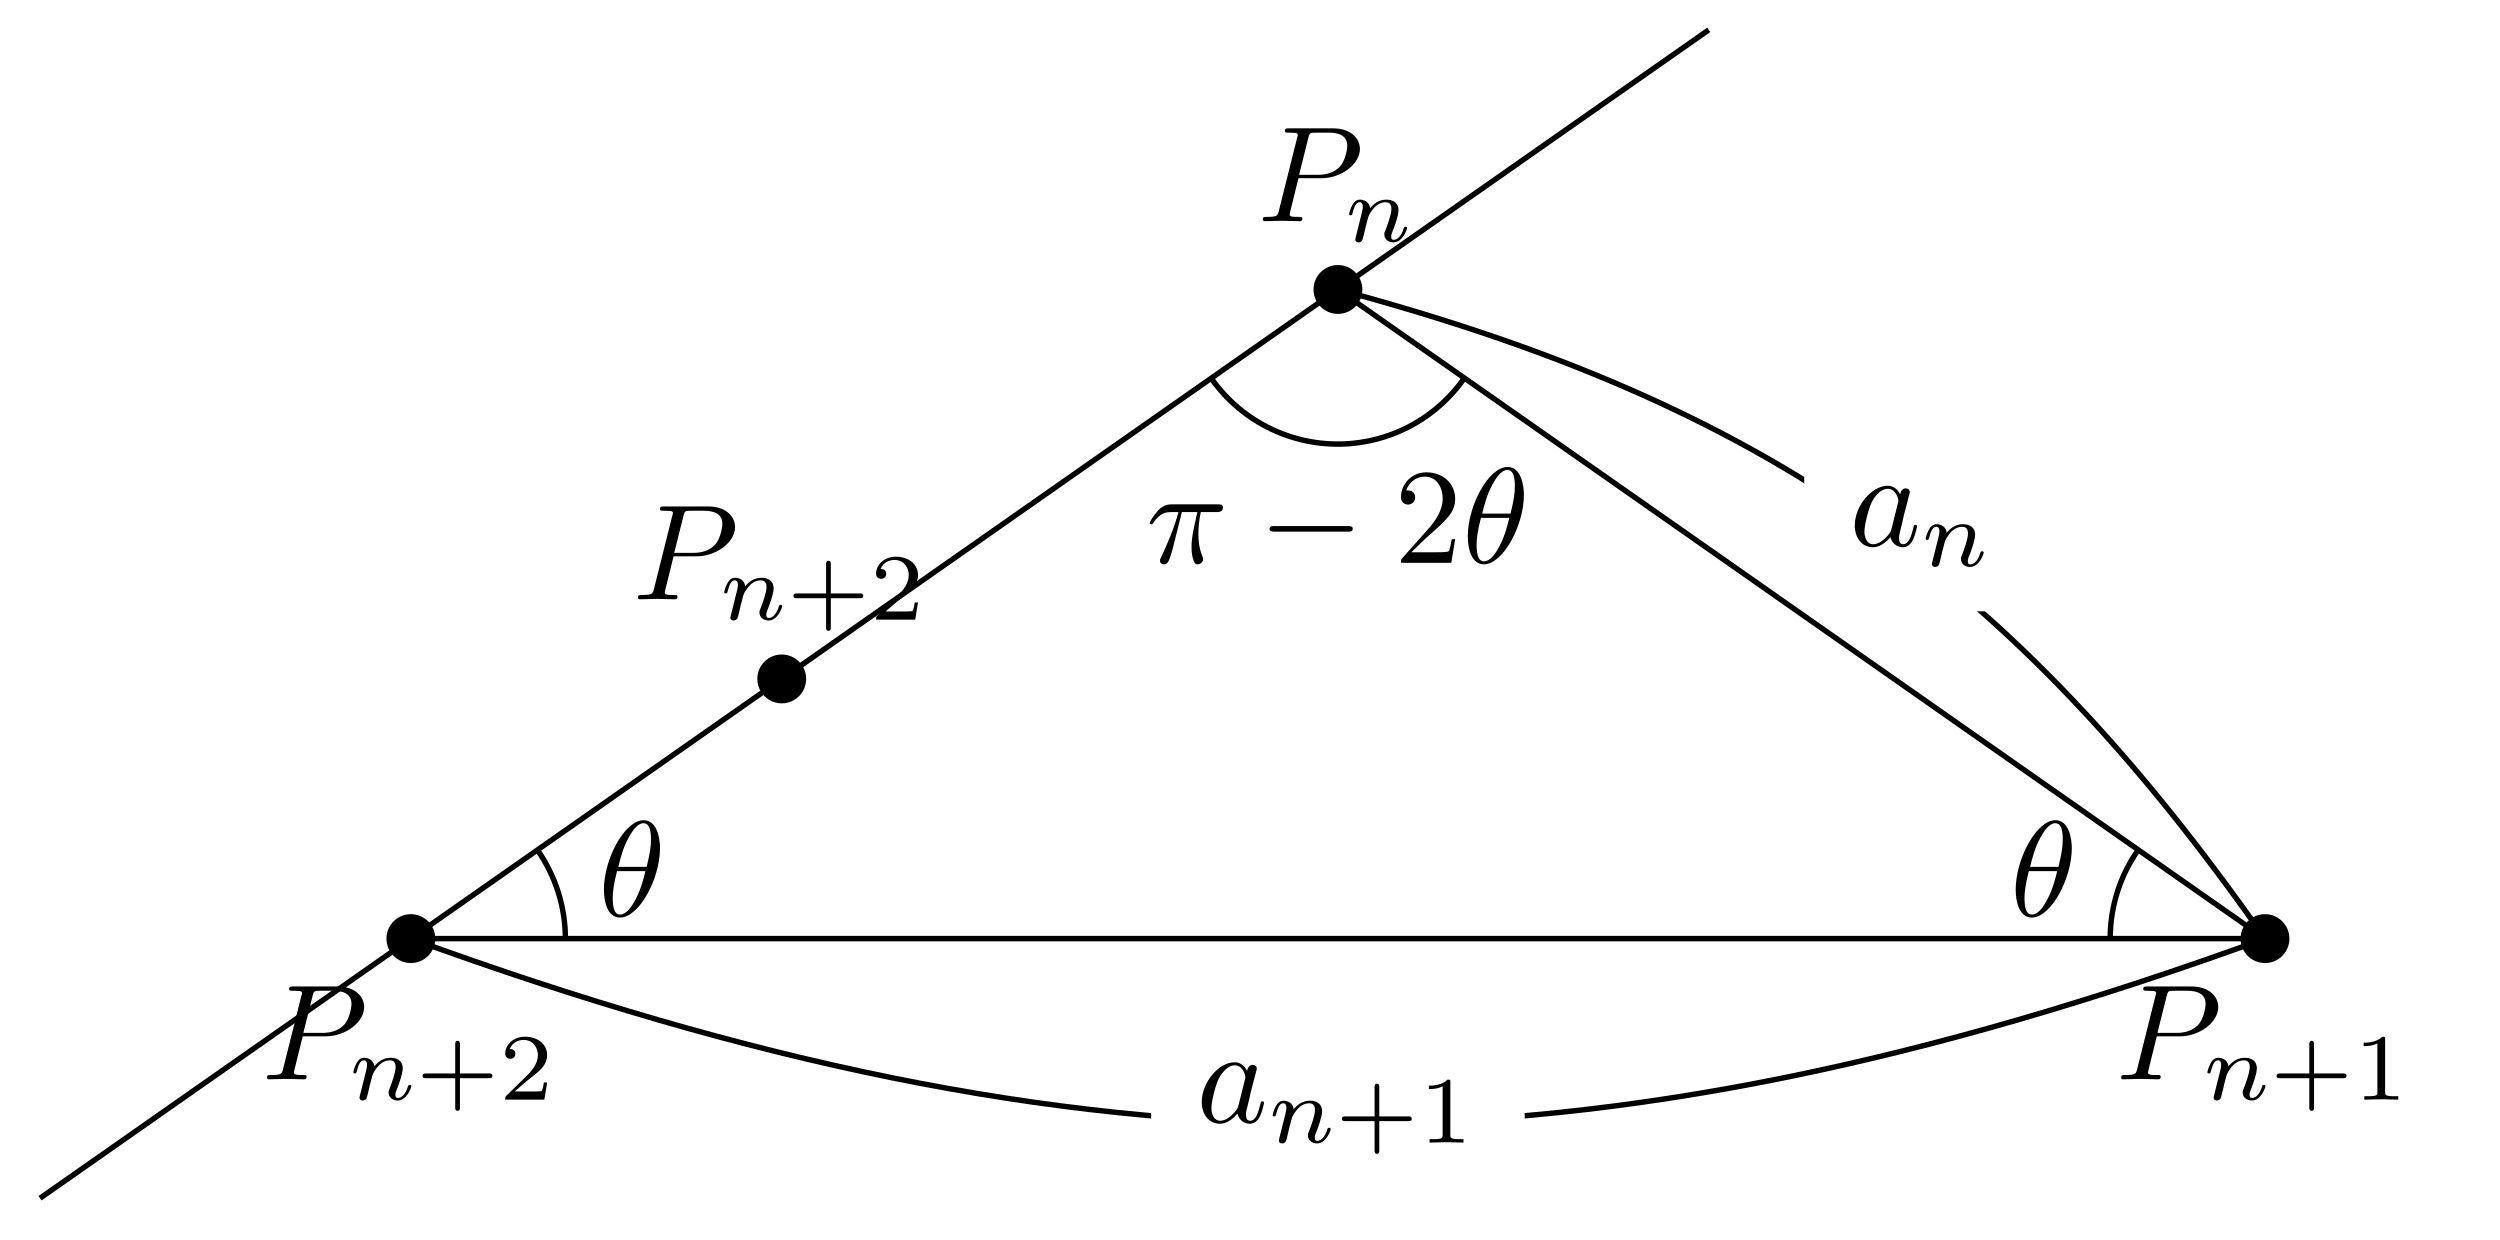
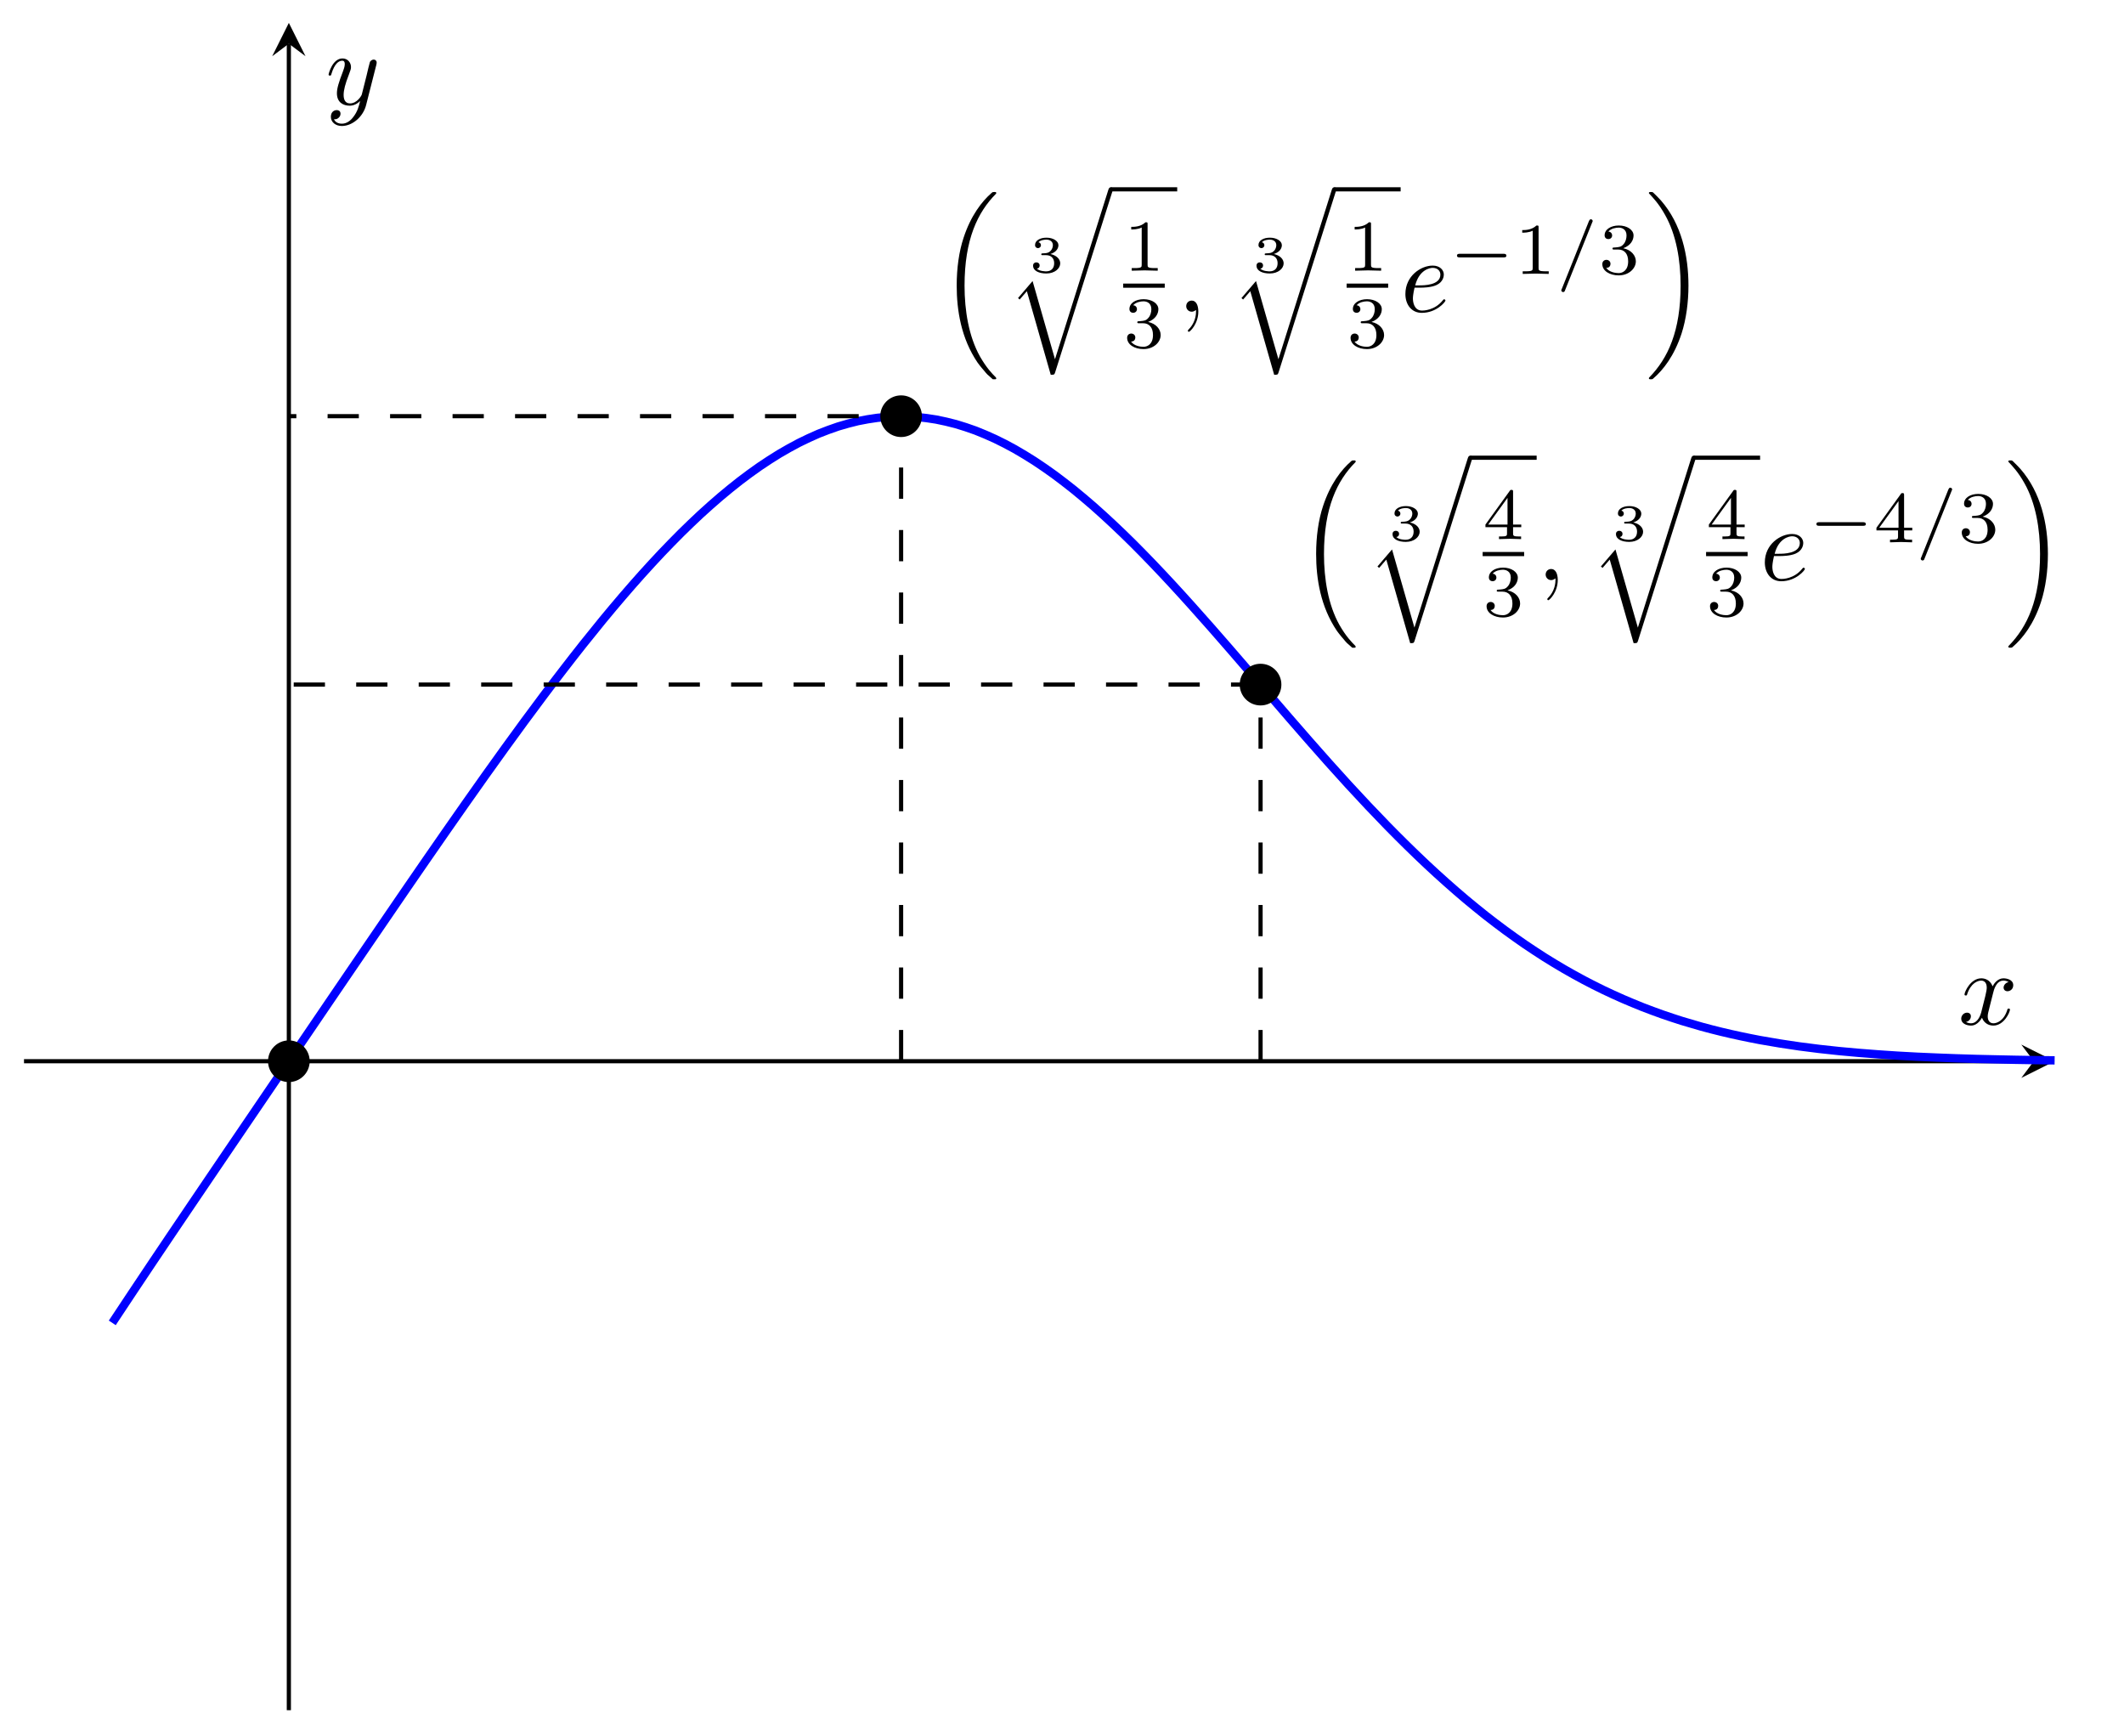
- <svg xmlns="http://www.w3.org/2000/svg" xmlns:xlink="http://www.w3.org/1999/xlink" width="181.764pt" height="90.141pt" viewBox="0 0 181.764 90.141">
+ <svg xmlns="http://www.w3.org/2000/svg" xmlns:xlink="http://www.w3.org/1999/xlink" width="202.938pt" height="165.782pt" viewBox="0 0 202.938 165.782">
  <defs>
    <g>
      <g id="glyph-0-0">
-         <path d="M 2.984 -3.125 L 4.672 -3.125 C 6.078 -3.125 7.453 -4.141 7.453 -5.25 C 7.453 -6.016 6.797 -6.75 5.5 -6.75 L 2.297 -6.75 C 2.109 -6.75 2 -6.75 2 -6.562 C 2 -6.438 2.094 -6.438 2.297 -6.438 C 2.422 -6.438 2.594 -6.422 2.719 -6.422 C 2.875 -6.406 2.938 -6.375 2.938 -6.266 C 2.938 -6.219 2.922 -6.188 2.891 -6.078 L 1.562 -0.766 C 1.469 -0.391 1.453 -0.312 0.672 -0.312 C 0.5 -0.312 0.391 -0.312 0.391 -0.125 C 0.391 0 0.516 0 0.547 0 C 0.812 0 1.516 -0.031 1.797 -0.031 C 2 -0.031 2.219 -0.016 2.422 -0.016 C 2.641 -0.016 2.859 0 3.078 0 C 3.141 0 3.266 0 3.266 -0.203 C 3.266 -0.312 3.188 -0.312 2.984 -0.312 C 2.625 -0.312 2.344 -0.312 2.344 -0.484 C 2.344 -0.547 2.375 -0.594 2.375 -0.656 Z M 3.703 -6.062 C 3.797 -6.406 3.812 -6.438 4.234 -6.438 L 5.188 -6.438 C 6 -6.438 6.531 -6.172 6.531 -5.484 C 6.531 -5.109 6.328 -4.25 5.938 -3.906 C 5.453 -3.453 4.859 -3.375 4.422 -3.375 L 3.031 -3.375 Z M 3.703 -6.062 " />
+         <path d="M 5.125 17.391 C 5.141 17.406 5.234 17.5 5.25 17.5 L 5.469 17.5 C 5.5 17.5 5.578 17.5 5.578 17.406 C 5.578 17.375 5.547 17.344 5.531 17.312 C 5.172 16.953 4.641 16.406 4.016 15.312 C 2.953 13.406 2.547 10.953 2.547 8.562 C 2.547 4.141 3.797 1.547 5.547 -0.219 C 5.578 -0.25 5.578 -0.281 5.578 -0.297 C 5.578 -0.391 5.5 -0.391 5.391 -0.391 C 5.25 -0.391 5.234 -0.391 5.141 -0.312 C 4.203 0.5 3.141 1.875 2.453 3.984 C 2.016 5.297 1.797 6.891 1.797 8.547 C 1.797 10.906 2.219 13.578 3.781 15.891 C 4.047 16.266 4.422 16.688 4.422 16.688 C 4.516 16.812 4.656 16.969 4.734 17.047 Z M 5.125 17.391 " />
      </g>
      <g id="glyph-0-1">
-         <path d="M 4.5 -4.938 C 4.5 -5.594 4.312 -6.969 3.312 -6.969 C 1.938 -6.969 0.422 -4.172 0.422 -1.922 C 0.422 -0.984 0.703 0.109 1.594 0.109 C 2.984 0.109 4.5 -2.719 4.5 -4.938 Z M 1.469 -3.578 C 1.625 -4.219 1.828 -5 2.219 -5.703 C 2.484 -6.188 2.859 -6.75 3.297 -6.75 C 3.781 -6.75 3.844 -6.109 3.844 -5.547 C 3.844 -5.062 3.766 -4.562 3.531 -3.578 Z M 3.438 -3.266 C 3.328 -2.812 3.125 -1.969 2.75 -1.266 C 2.406 -0.594 2.031 -0.109 1.594 -0.109 C 1.281 -0.109 1.062 -0.391 1.062 -1.312 C 1.062 -1.734 1.125 -2.297 1.375 -3.266 Z M 3.438 -3.266 " />
+         <path d="M 4.625 16.031 L 2.484 8.562 L 1.094 10.188 L 1.25 10.328 L 1.938 9.531 L 4.219 17.516 C 4.547 17.516 4.562 17.516 4.641 17.281 L 10.109 0 C 10.156 -0.156 10.156 -0.188 10.156 -0.203 C 10.156 -0.312 10.078 -0.391 9.953 -0.391 C 9.797 -0.391 9.766 -0.266 9.719 -0.141 Z M 4.625 16.031 " />
      </g>
      <g id="glyph-0-2">
-         <path d="M 2.609 -3.688 L 3.734 -3.688 C 3.406 -2.219 3.312 -1.797 3.312 -1.141 C 3.312 -0.984 3.312 -0.719 3.391 -0.391 C 3.5 0.047 3.609 0.109 3.75 0.109 C 3.953 0.109 4.156 -0.062 4.156 -0.266 C 4.156 -0.328 4.156 -0.344 4.094 -0.484 C 3.812 -1.188 3.812 -1.844 3.812 -2.109 C 3.812 -2.641 3.875 -3.172 3.984 -3.688 L 5.109 -3.688 C 5.25 -3.688 5.594 -3.688 5.594 -4.016 C 5.594 -4.25 5.391 -4.25 5.203 -4.25 L 1.891 -4.25 C 1.672 -4.25 1.297 -4.25 0.875 -3.797 C 0.516 -3.406 0.266 -2.953 0.266 -2.906 C 0.266 -2.891 0.266 -2.797 0.391 -2.797 C 0.469 -2.797 0.484 -2.844 0.547 -2.922 C 1.031 -3.688 1.594 -3.688 1.797 -3.688 L 2.359 -3.688 C 2.047 -2.484 1.516 -1.297 1.094 -0.391 C 1.016 -0.25 1.016 -0.234 1.016 -0.156 C 1.016 0.031 1.172 0.109 1.297 0.109 C 1.594 0.109 1.672 -0.172 1.797 -0.531 C 1.938 -0.984 1.938 -1 2.062 -1.5 Z M 2.609 -3.688 " />
-       </g>
-       <g id="glyph-0-3">
-         <path d="M 3.688 -3.734 C 3.5 -4.094 3.219 -4.359 2.781 -4.359 C 1.625 -4.359 0.391 -2.906 0.391 -1.469 C 0.391 -0.547 0.938 0.109 1.703 0.109 C 1.906 0.109 2.406 0.062 2.984 -0.625 C 3.078 -0.219 3.422 0.109 3.891 0.109 C 4.234 0.109 4.469 -0.125 4.625 -0.438 C 4.797 -0.797 4.922 -1.391 4.922 -1.406 C 4.922 -1.516 4.828 -1.516 4.797 -1.516 C 4.703 -1.516 4.688 -1.469 4.656 -1.328 C 4.5 -0.688 4.312 -0.109 3.906 -0.109 C 3.641 -0.109 3.609 -0.359 3.609 -0.562 C 3.609 -0.781 3.641 -0.859 3.75 -1.297 C 3.844 -1.703 3.875 -1.812 3.953 -2.188 L 4.312 -3.562 C 4.391 -3.844 4.391 -3.859 4.391 -3.906 C 4.391 -4.062 4.266 -4.172 4.094 -4.172 C 3.859 -4.172 3.719 -3.953 3.688 -3.734 Z M 3.047 -1.172 C 2.984 -1 2.984 -0.984 2.844 -0.812 C 2.406 -0.266 2 -0.109 1.734 -0.109 C 1.234 -0.109 1.094 -0.656 1.094 -1.031 C 1.094 -1.531 1.406 -2.75 1.641 -3.203 C 1.953 -3.781 2.391 -4.141 2.781 -4.141 C 3.422 -4.141 3.562 -3.344 3.562 -3.281 C 3.562 -3.219 3.547 -3.156 3.531 -3.109 Z M 3.047 -1.172 " />
+         <path d="M 4.141 8.547 C 4.141 5.688 3.469 2.656 1.516 0.422 C 1.375 0.266 1 -0.125 0.766 -0.344 C 0.703 -0.391 0.672 -0.391 0.547 -0.391 C 0.453 -0.391 0.359 -0.391 0.359 -0.297 C 0.359 -0.266 0.391 -0.219 0.422 -0.203 C 0.75 0.156 1.297 0.703 1.906 1.797 C 2.984 3.703 3.391 6.156 3.391 8.547 C 3.391 12.875 2.188 15.5 0.391 17.328 C 0.375 17.344 0.359 17.375 0.359 17.406 C 0.359 17.5 0.453 17.5 0.547 17.5 C 0.672 17.5 0.703 17.5 0.781 17.422 C 1.734 16.609 2.797 15.234 3.484 13.125 C 3.922 11.766 4.141 10.156 4.141 8.547 Z M 4.141 8.547 " />
      </g>
      <g id="glyph-1-0">
-         <path d="M 0.844 -0.438 C 0.812 -0.344 0.781 -0.172 0.781 -0.156 C 0.781 0 0.891 0.062 1.016 0.062 C 1.125 0.062 1.25 -0.016 1.281 -0.078 C 1.312 -0.141 1.375 -0.359 1.406 -0.516 C 1.438 -0.641 1.516 -0.953 1.547 -1.125 C 1.594 -1.281 1.641 -1.438 1.672 -1.594 C 1.75 -1.875 1.766 -1.938 1.969 -2.219 C 2.156 -2.5 2.484 -2.859 3 -2.859 C 3.391 -2.859 3.406 -2.5 3.406 -2.375 C 3.406 -1.953 3.109 -1.188 3 -0.891 C 2.922 -0.703 2.891 -0.641 2.891 -0.531 C 2.891 -0.156 3.203 0.062 3.547 0.062 C 4.234 0.062 4.547 -0.891 4.547 -0.984 C 4.547 -1.078 4.453 -1.078 4.438 -1.078 C 4.344 -1.078 4.328 -1.031 4.297 -0.953 C 4.141 -0.406 3.844 -0.125 3.578 -0.125 C 3.422 -0.125 3.391 -0.219 3.391 -0.359 C 3.391 -0.531 3.438 -0.609 3.562 -0.922 C 3.641 -1.141 3.922 -1.875 3.922 -2.266 C 3.922 -2.922 3.391 -3.047 3.031 -3.047 C 2.453 -3.047 2.062 -2.688 1.859 -2.422 C 1.812 -2.891 1.406 -3.047 1.125 -3.047 C 0.828 -3.047 0.656 -2.828 0.578 -2.672 C 0.422 -2.422 0.328 -2.031 0.328 -1.984 C 0.328 -1.906 0.422 -1.906 0.438 -1.906 C 0.531 -1.906 0.547 -1.922 0.594 -2.109 C 0.703 -2.516 0.828 -2.859 1.094 -2.859 C 1.281 -2.859 1.328 -2.703 1.328 -2.516 C 1.328 -2.375 1.266 -2.125 1.219 -1.938 C 1.172 -1.75 1.094 -1.469 1.062 -1.312 Z M 0.844 -0.438 " />
+         <path d="M 1.641 -1.641 C 2.094 -1.641 2.406 -1.359 2.406 -0.875 C 2.406 -0.359 2.094 -0.094 1.641 -0.094 C 1.594 -0.094 1 -0.094 0.75 -0.359 C 0.953 -0.375 1.016 -0.531 1.016 -0.656 C 1.016 -0.844 0.875 -0.953 0.703 -0.953 C 0.547 -0.953 0.391 -0.859 0.391 -0.641 C 0.391 -0.125 0.984 0.109 1.656 0.109 C 2.469 0.109 2.984 -0.375 2.984 -0.859 C 2.984 -1.266 2.625 -1.625 2.047 -1.75 C 2.641 -1.938 2.812 -2.328 2.812 -2.594 C 2.812 -3 2.297 -3.312 1.672 -3.312 C 1.062 -3.312 0.578 -3.047 0.578 -2.609 C 0.578 -2.375 0.766 -2.312 0.859 -2.312 C 1 -2.312 1.141 -2.422 1.141 -2.594 C 1.141 -2.703 1.078 -2.844 0.906 -2.875 C 1.109 -3.109 1.562 -3.125 1.656 -3.125 C 2.016 -3.125 2.281 -2.938 2.281 -2.594 C 2.281 -2.312 2.094 -1.859 1.562 -1.828 C 1.438 -1.828 1.406 -1.812 1.281 -1.812 C 1.234 -1.812 1.172 -1.797 1.172 -1.734 C 1.172 -1.641 1.219 -1.641 1.312 -1.641 Z M 1.641 -1.641 " />
      </g>
      <g id="glyph-2-0">
-         <path d="M 3.203 -1.562 L 5.312 -1.562 C 5.406 -1.562 5.562 -1.562 5.562 -1.734 C 5.562 -1.906 5.406 -1.906 5.312 -1.906 L 3.203 -1.906 L 3.203 -4.016 C 3.203 -4.109 3.203 -4.281 3.031 -4.281 C 2.859 -4.281 2.859 -4.109 2.859 -4.016 L 2.859 -1.906 L 0.734 -1.906 C 0.656 -1.906 0.484 -1.906 0.484 -1.734 C 0.484 -1.562 0.641 -1.562 0.734 -1.562 L 2.859 -1.562 L 2.859 0.562 C 2.859 0.656 2.859 0.812 3.031 0.812 C 3.203 0.812 3.203 0.656 3.203 0.562 Z M 3.203 -1.562 " />
+         <path d="M 2.328 -4.438 C 2.328 -4.625 2.328 -4.625 2.125 -4.625 C 1.672 -4.188 1.047 -4.188 0.766 -4.188 L 0.766 -3.938 C 0.922 -3.938 1.391 -3.938 1.766 -4.125 L 1.766 -0.578 C 1.766 -0.344 1.766 -0.25 1.078 -0.25 L 0.812 -0.25 L 0.812 0 C 0.938 0 1.797 -0.031 2.047 -0.031 C 2.266 -0.031 3.141 0 3.297 0 L 3.297 -0.25 L 3.031 -0.25 C 2.328 -0.25 2.328 -0.344 2.328 -0.578 Z M 2.328 -4.438 " />
      </g>
      <g id="glyph-2-1">
-         <path d="M 2.312 -4.391 C 2.312 -4.578 2.297 -4.578 2.109 -4.578 C 1.672 -4.156 1.031 -4.141 0.75 -4.141 L 0.75 -3.891 C 0.922 -3.891 1.375 -3.891 1.75 -4.094 L 1.75 -0.562 C 1.75 -0.344 1.75 -0.25 1.062 -0.25 L 0.797 -0.25 L 0.797 0 C 0.922 0 1.781 -0.031 2.031 -0.031 C 2.25 -0.031 3.109 0 3.266 0 L 3.266 -0.25 L 3 -0.25 C 2.312 -0.25 2.312 -0.344 2.312 -0.562 Z M 2.312 -4.391 " />
+         <path d="M 1.906 -2.328 C 2.453 -2.328 2.844 -1.953 2.844 -1.203 C 2.844 -0.344 2.328 -0.078 1.938 -0.078 C 1.656 -0.078 1.031 -0.156 0.75 -0.578 C 1.078 -0.578 1.156 -0.812 1.156 -0.969 C 1.156 -1.188 0.984 -1.344 0.766 -1.344 C 0.578 -1.344 0.375 -1.219 0.375 -0.938 C 0.375 -0.281 1.094 0.141 1.938 0.141 C 2.906 0.141 3.578 -0.516 3.578 -1.203 C 3.578 -1.75 3.141 -2.297 2.375 -2.453 C 3.094 -2.719 3.359 -3.234 3.359 -3.672 C 3.359 -4.219 2.734 -4.625 1.953 -4.625 C 1.188 -4.625 0.594 -4.25 0.594 -3.688 C 0.594 -3.453 0.75 -3.328 0.953 -3.328 C 1.172 -3.328 1.312 -3.484 1.312 -3.672 C 1.312 -3.875 1.172 -4.031 0.953 -4.047 C 1.203 -4.344 1.672 -4.422 1.938 -4.422 C 2.25 -4.422 2.688 -4.266 2.688 -3.672 C 2.688 -3.375 2.594 -3.047 2.406 -2.844 C 2.188 -2.578 1.984 -2.562 1.641 -2.531 C 1.469 -2.516 1.453 -2.516 1.422 -2.516 C 1.406 -2.516 1.344 -2.5 1.344 -2.422 C 1.344 -2.328 1.406 -2.328 1.531 -2.328 Z M 1.906 -2.328 " />
      </g>
      <g id="glyph-2-2">
-         <path d="M 3.484 -1.25 L 3.25 -1.25 C 3.234 -1.109 3.156 -0.703 3.078 -0.625 C 3.016 -0.594 2.484 -0.594 2.391 -0.594 L 1.125 -0.594 C 1.844 -1.234 2.078 -1.422 2.5 -1.75 C 3.016 -2.156 3.484 -2.578 3.484 -3.234 C 3.484 -4.078 2.75 -4.578 1.875 -4.578 C 1.016 -4.578 0.438 -3.984 0.438 -3.344 C 0.438 -3 0.734 -2.969 0.797 -2.969 C 0.969 -2.969 1.172 -3.078 1.172 -3.328 C 1.172 -3.453 1.125 -3.688 0.766 -3.688 C 0.969 -4.188 1.438 -4.344 1.766 -4.344 C 2.453 -4.344 2.812 -3.797 2.812 -3.234 C 2.812 -2.641 2.391 -2.156 2.172 -1.906 L 0.5 -0.266 C 0.438 -0.203 0.438 -0.188 0.438 0 L 3.281 0 Z M 3.484 -1.25 " />
+         <path d="M 3.688 -1.141 L 3.688 -1.391 L 2.906 -1.391 L 2.906 -4.5 C 2.906 -4.641 2.906 -4.703 2.766 -4.703 C 2.672 -4.703 2.641 -4.703 2.578 -4.594 L 0.266 -1.391 L 0.266 -1.141 L 2.328 -1.141 L 2.328 -0.578 C 2.328 -0.328 2.328 -0.25 1.75 -0.25 L 1.562 -0.25 L 1.562 0 C 1.922 -0.016 2.359 -0.031 2.609 -0.031 C 2.875 -0.031 3.312 -0.016 3.672 0 L 3.672 -0.25 L 3.484 -0.25 C 2.906 -0.25 2.906 -0.328 2.906 -0.578 L 2.906 -1.141 Z M 2.375 -3.938 L 2.375 -1.391 L 0.531 -1.391 Z M 2.375 -3.938 " />
      </g>
      <g id="glyph-3-0">
-         <path d="M 6.5 -2.266 C 6.672 -2.266 6.859 -2.266 6.859 -2.469 C 6.859 -2.672 6.672 -2.672 6.5 -2.672 L 1.172 -2.672 C 1 -2.672 0.812 -2.672 0.812 -2.469 C 0.812 -2.266 1 -2.266 1.172 -2.266 Z M 6.5 -2.266 " />
+         <path d="M 2.016 -0.016 C 2.016 -0.672 1.766 -1.062 1.391 -1.062 C 1.062 -1.062 0.859 -0.812 0.859 -0.531 C 0.859 -0.266 1.062 0 1.391 0 C 1.5 0 1.625 -0.047 1.734 -0.125 C 1.766 -0.156 1.766 -0.156 1.781 -0.156 C 1.797 -0.156 1.797 -0.156 1.797 -0.016 C 1.797 0.734 1.453 1.328 1.125 1.656 C 1.016 1.766 1.016 1.781 1.016 1.812 C 1.016 1.875 1.062 1.922 1.109 1.922 C 1.219 1.922 2.016 1.156 2.016 -0.016 Z M 2.016 -0.016 " />
+       </g>
+       <g id="glyph-3-1">
+         <path d="M 1.859 -2.297 C 2.156 -2.297 2.891 -2.312 3.391 -2.531 C 4.078 -2.828 4.125 -3.406 4.125 -3.547 C 4.125 -3.984 3.75 -4.406 3.062 -4.406 C 1.953 -4.406 0.453 -3.438 0.453 -1.688 C 0.453 -0.672 1.047 0.109 2.016 0.109 C 3.438 0.109 4.281 -0.953 4.281 -1.062 C 4.281 -1.125 4.219 -1.188 4.156 -1.188 C 4.109 -1.188 4.094 -1.172 4.031 -1.094 C 3.25 -0.109 2.156 -0.109 2.047 -0.109 C 1.266 -0.109 1.172 -0.953 1.172 -1.266 C 1.172 -1.391 1.188 -1.688 1.328 -2.297 Z M 1.391 -2.516 C 1.781 -4.031 2.812 -4.188 3.062 -4.188 C 3.531 -4.188 3.797 -3.891 3.797 -3.547 C 3.797 -2.516 2.203 -2.516 1.797 -2.516 Z M 1.391 -2.516 " />
+       </g>
+       <g id="glyph-3-2">
+         <path d="M 3.328 -3 C 3.391 -3.266 3.609 -4.188 4.312 -4.188 C 4.359 -4.188 4.594 -4.188 4.812 -4.047 C 4.531 -4 4.328 -3.75 4.328 -3.516 C 4.328 -3.359 4.438 -3.172 4.703 -3.172 C 4.922 -3.172 5.25 -3.344 5.25 -3.75 C 5.25 -4.266 4.656 -4.406 4.312 -4.406 C 3.75 -4.406 3.391 -3.875 3.281 -3.641 C 3.031 -4.297 2.484 -4.406 2.203 -4.406 C 1.172 -4.406 0.594 -3.109 0.594 -2.859 C 0.594 -2.766 0.703 -2.766 0.719 -2.766 C 0.797 -2.766 0.828 -2.781 0.844 -2.875 C 1.188 -3.938 1.844 -4.188 2.188 -4.188 C 2.375 -4.188 2.719 -4.094 2.719 -3.516 C 2.719 -3.203 2.547 -2.531 2.188 -1.141 C 2.016 -0.531 1.672 -0.109 1.234 -0.109 C 1.172 -0.109 0.953 -0.109 0.734 -0.234 C 0.984 -0.281 1.203 -0.5 1.203 -0.781 C 1.203 -1.047 0.984 -1.125 0.844 -1.125 C 0.531 -1.125 0.281 -0.859 0.281 -0.547 C 0.281 -0.094 0.781 0.109 1.219 0.109 C 1.875 0.109 2.234 -0.594 2.266 -0.641 C 2.391 -0.281 2.75 0.109 3.344 0.109 C 4.375 0.109 4.938 -1.172 4.938 -1.422 C 4.938 -1.516 4.844 -1.516 4.812 -1.516 C 4.734 -1.516 4.703 -1.484 4.688 -1.406 C 4.359 -0.344 3.688 -0.109 3.359 -0.109 C 2.969 -0.109 2.812 -0.422 2.812 -0.766 C 2.812 -0.984 2.875 -1.203 2.984 -1.641 Z M 3.328 -3 " />
+       </g>
+       <g id="glyph-3-3">
+         <path d="M 4.844 -3.797 C 4.875 -3.938 4.875 -3.953 4.875 -4.016 C 4.875 -4.203 4.734 -4.297 4.594 -4.297 C 4.484 -4.297 4.328 -4.234 4.234 -4.078 C 4.219 -4.031 4.141 -3.719 4.094 -3.547 C 4.031 -3.281 3.969 -3.016 3.906 -2.75 L 3.453 -0.953 C 3.406 -0.812 2.984 -0.109 2.328 -0.109 C 1.828 -0.109 1.719 -0.547 1.719 -0.922 C 1.719 -1.375 1.875 -1.984 2.219 -2.859 C 2.375 -3.281 2.422 -3.391 2.422 -3.578 C 2.422 -4.031 2.094 -4.406 1.609 -4.406 C 0.656 -4.406 0.281 -2.953 0.281 -2.859 C 0.281 -2.766 0.391 -2.766 0.406 -2.766 C 0.5 -2.766 0.516 -2.781 0.562 -2.953 C 0.844 -3.875 1.234 -4.188 1.578 -4.188 C 1.656 -4.188 1.828 -4.188 1.828 -3.859 C 1.828 -3.609 1.719 -3.359 1.656 -3.172 C 1.25 -2.109 1.078 -1.547 1.078 -1.078 C 1.078 -0.188 1.703 0.109 2.297 0.109 C 2.672 0.109 3.016 -0.062 3.297 -0.344 C 3.172 0.172 3.047 0.672 2.641 1.188 C 2.391 1.531 2.016 1.828 1.547 1.828 C 1.406 1.828 0.969 1.797 0.797 1.406 C 0.953 1.406 1.078 1.406 1.219 1.281 C 1.328 1.188 1.422 1.062 1.422 0.875 C 1.422 0.562 1.156 0.531 1.062 0.531 C 0.828 0.531 0.5 0.688 0.5 1.172 C 0.5 1.672 0.938 2.047 1.547 2.047 C 2.578 2.047 3.609 1.141 3.875 0.016 Z M 4.844 -3.797 " />
      </g>
      <g id="glyph-4-0">
-         <path d="M 1.25 -0.766 L 2.297 -1.781 C 3.844 -3.141 4.438 -3.672 4.438 -4.656 C 4.438 -5.781 3.547 -6.578 2.344 -6.578 C 1.219 -6.578 0.5 -5.672 0.5 -4.797 C 0.5 -4.234 0.984 -4.234 1.016 -4.234 C 1.188 -4.234 1.531 -4.359 1.531 -4.766 C 1.531 -5.016 1.359 -5.266 1 -5.266 C 0.922 -5.266 0.906 -5.266 0.875 -5.266 C 1.109 -5.906 1.641 -6.266 2.219 -6.266 C 3.109 -6.266 3.531 -5.469 3.531 -4.656 C 3.531 -3.875 3.047 -3.094 2.5 -2.484 L 0.609 -0.359 C 0.5 -0.25 0.5 -0.234 0.5 0 L 4.156 0 L 4.438 -1.719 L 4.188 -1.719 C 4.141 -1.422 4.062 -0.984 3.969 -0.844 C 3.906 -0.766 3.25 -0.766 3.031 -0.766 Z M 1.25 -0.766 " />
+         <path d="M 5.188 -1.578 C 5.297 -1.578 5.469 -1.578 5.469 -1.734 C 5.469 -1.922 5.297 -1.922 5.188 -1.922 L 1.031 -1.922 C 0.922 -1.922 0.75 -1.922 0.75 -1.75 C 0.75 -1.578 0.906 -1.578 1.031 -1.578 Z M 5.188 -1.578 " />
+       </g>
+       <g id="glyph-5-0">
+         <path d="M 3.484 -4.922 C 3.531 -5.016 3.531 -5.031 3.531 -5.047 C 3.531 -5.156 3.438 -5.219 3.359 -5.219 C 3.25 -5.219 3.219 -5.141 3.172 -5.047 L 0.578 1.438 C 0.531 1.531 0.531 1.547 0.531 1.562 C 0.531 1.672 0.625 1.734 0.703 1.734 C 0.828 1.734 0.859 1.656 0.891 1.562 Z M 3.484 -4.922 " />
      </g>
    </g>
    <clipPath id="clip-0">
-       <path clip-rule="nonzero" d="M 0.742 0 L 130 0 L 130 89.289 L 0.742 89.289 Z M 0.742 0 " />
+       <path clip-rule="nonzero" d="M 0.102 28 L 202.773 28 L 202.773 138 L 0.102 138 Z M 0.102 28 " />
    </clipPath>
  </defs>
+   <path fill="none" stroke-width="0.399" stroke-linecap="butt" stroke-linejoin="miter" stroke="rgb(0%, 0%, 0%)" stroke-opacity="1" stroke-miterlimit="10" d="M 0.002 62.078 L 192.281 62.078 " transform="matrix(0.998687, 0, 0, -0.998687, 2.291417, 163.3752)" />
+   <path fill-rule="nonzero" fill="rgb(0%, 0%, 0%)" fill-opacity="1" d="M 196.309 101.379 L 193.125 99.789 L 194.32 101.379 L 193.125 102.973 " />
+   <path fill="none" stroke-width="0.399" stroke-linecap="butt" stroke-linejoin="miter" stroke="rgb(0%, 0%, 0%)" stroke-opacity="1" stroke-miterlimit="10" d="M 25.34 0 L 25.34 159.409 " transform="matrix(0.998687, 0, 0, -0.998687, 2.291417, 163.3752)" />
+   <path fill-rule="nonzero" fill="rgb(0%, 0%, 0%)" fill-opacity="1" d="M 27.598 2.188 L 26.008 5.371 L 27.598 4.176 L 29.191 5.371 " />
  <g clip-path="url(#clip-0)">
-     <path fill="none" stroke-width="0.399" stroke-linecap="butt" stroke-linejoin="miter" stroke="rgb(0%, 0%, 0%)" stroke-opacity="1" stroke-miterlimit="10" d="M 95.261 66.699 L -27.219 -19.055 " transform="matrix(0.99056, 0, 0, -0.99056, 29.87239, 68.24169)" />
+     <path fill="none" stroke-width="0.797" stroke-linecap="butt" stroke-linejoin="miter" stroke="rgb(0%, 0%, 100%)" stroke-opacity="1" stroke-miterlimit="10" d="M 8.446 37.049 C 8.446 37.049 9.803 39.098 10.324 39.881 C 10.844 40.663 11.681 41.915 12.201 42.693 C 12.721 43.471 13.558 44.711 14.079 45.486 C 14.599 46.256 15.432 47.492 15.956 48.263 C 16.476 49.033 17.309 50.265 17.834 51.036 C 18.354 51.803 19.187 53.031 19.707 53.797 C 20.231 54.564 21.064 55.792 21.585 56.559 C 22.105 57.325 22.942 58.554 23.462 59.32 C 23.982 60.083 24.819 61.311 25.34 62.078 C 25.86 62.844 26.697 64.073 27.217 64.835 C 27.737 65.602 28.574 66.83 29.094 67.597 C 29.615 68.359 30.452 69.588 30.972 70.354 C 31.492 71.117 32.325 72.341 32.849 73.108 C 33.37 73.871 34.203 75.095 34.727 75.854 C 35.247 76.616 36.08 77.833 36.6 78.592 C 37.125 79.35 37.958 80.563 38.478 81.318 C 38.998 82.073 39.835 83.277 40.355 84.025 C 40.876 84.776 41.713 85.969 42.233 86.712 C 42.753 87.451 43.59 88.636 44.11 89.368 C 44.63 90.099 45.468 91.265 45.988 91.988 C 46.508 92.708 47.345 93.858 47.865 94.566 C 48.385 95.274 49.219 96.396 49.743 97.093 C 50.263 97.785 51.096 98.884 51.62 99.557 C 52.14 100.233 52.973 101.305 53.494 101.958 C 54.018 102.615 54.851 103.648 55.371 104.282 C 55.891 104.915 56.728 105.913 57.249 106.519 C 57.769 107.129 58.606 108.084 59.126 108.662 C 59.646 109.241 60.483 110.149 61.004 110.7 C 61.524 111.248 62.361 112.104 62.881 112.621 C 63.401 113.137 64.238 113.939 64.758 114.42 C 65.279 114.897 66.112 115.64 66.636 116.082 C 67.156 116.524 67.989 117.201 68.513 117.604 C 69.034 118.007 69.867 118.617 70.387 118.973 C 70.911 119.333 71.744 119.872 72.264 120.185 C 72.785 120.498 73.622 120.964 74.142 121.23 C 74.662 121.496 75.499 121.883 76.019 122.102 C 76.54 122.317 77.377 122.626 77.897 122.794 C 78.417 122.959 79.254 123.185 79.774 123.303 C 80.294 123.416 81.132 123.561 81.652 123.623 C 82.172 123.686 83.005 123.745 83.529 123.756 C 84.049 123.768 84.883 123.741 85.407 123.702 C 85.927 123.659 86.76 123.549 87.28 123.455 C 87.804 123.357 88.637 123.166 89.158 123.021 C 89.678 122.872 90.515 122.599 91.035 122.403 C 91.555 122.204 92.392 121.848 92.913 121.601 C 93.433 121.359 94.27 120.925 94.79 120.631 C 95.31 120.338 96.147 119.829 96.668 119.493 C 97.188 119.157 98.025 118.578 98.545 118.198 C 99.065 117.819 99.898 117.174 100.422 116.755 C 100.943 116.337 101.776 115.629 102.3 115.175 C 102.82 114.721 103.653 113.958 104.174 113.469 C 104.698 112.984 105.531 112.175 106.051 111.659 C 106.571 111.142 107.408 110.29 107.928 109.746 C 108.449 109.206 109.286 108.314 109.806 107.751 C 110.326 107.192 111.163 106.269 111.683 105.69 C 112.204 105.111 113.041 104.168 113.561 103.578 C 114.081 102.987 114.918 102.025 115.438 101.426 C 115.959 100.828 116.792 99.858 117.316 99.252 C 117.836 98.649 118.669 97.675 119.193 97.073 C 119.713 96.467 120.547 95.497 121.067 94.898 C 121.591 94.296 122.424 93.334 122.944 92.743 C 123.464 92.149 124.302 91.202 124.822 90.619 C 125.342 90.036 126.179 89.113 126.699 88.542 C 127.219 87.975 128.056 87.075 128.577 86.524 C 129.097 85.972 129.934 85.1 130.454 84.568 C 130.974 84.036 131.811 83.195 132.332 82.687 C 132.852 82.174 133.685 81.373 134.209 80.884 C 134.729 80.395 135.562 79.632 136.087 79.171 C 136.607 78.705 137.44 77.985 137.96 77.547 C 138.484 77.109 139.317 76.429 139.838 76.018 C 140.358 75.607 141.195 74.974 141.715 74.59 C 142.235 74.207 143.072 73.612 143.592 73.257 C 144.113 72.901 144.95 72.353 145.47 72.021 C 145.99 71.692 146.827 71.187 147.347 70.886 C 147.868 70.581 148.705 70.12 149.225 69.842 C 149.745 69.564 150.578 69.142 151.102 68.891 C 151.623 68.641 152.456 68.258 152.98 68.031 C 153.5 67.804 154.333 67.46 154.853 67.253 C 155.377 67.049 156.211 66.74 156.731 66.556 C 157.251 66.372 158.088 66.099 158.608 65.934 C 159.128 65.774 159.966 65.528 160.486 65.383 C 161.006 65.238 161.843 65.023 162.363 64.898 C 162.883 64.769 163.72 64.581 164.241 64.472 C 164.761 64.358 165.598 64.194 166.118 64.096 C 166.638 64.002 167.471 63.857 167.996 63.775 C 168.516 63.689 169.349 63.568 169.873 63.494 C 170.393 63.423 171.226 63.318 171.747 63.255 C 172.271 63.196 173.104 63.103 173.624 63.052 C 174.144 63.001 174.981 62.923 175.502 62.88 C 176.022 62.837 176.859 62.77 177.379 62.735 C 177.899 62.696 178.736 62.641 179.256 62.61 C 179.777 62.578 180.614 62.535 181.134 62.508 C 181.654 62.485 182.491 62.445 183.011 62.426 C 183.532 62.402 184.365 62.371 184.889 62.355 C 185.409 62.34 186.242 62.312 186.766 62.297 C 187.287 62.285 188.12 62.266 188.64 62.254 C 189.164 62.242 189.997 62.226 190.517 62.215 C 191.038 62.207 191.875 62.191 192.395 62.183 C 192.915 62.179 194.272 62.16 194.272 62.16 " transform="matrix(0.998687, 0, 0, -0.998687, 2.291417, 163.3752)" />
  </g>
-   <path fill="none" stroke-width="0.399" stroke-linecap="butt" stroke-linejoin="miter" stroke="rgb(0%, 0%, 0%)" stroke-opacity="1" stroke-miterlimit="10" d="M 68.043 47.645 L 136.092 -0.001 L -0.001 -0.001 " transform="matrix(0.99056, 0, 0, -0.99056, 29.87239, 68.24169)" />
+   <path fill-rule="nonzero" fill="rgb(0%, 0%, 0%)" fill-opacity="1" d="M 88.086 39.758 C 88.086 38.66 87.195 37.77 86.098 37.77 C 84.996 37.77 84.105 38.66 84.105 39.758 C 84.105 40.855 84.996 41.75 86.098 41.75 C 87.195 41.75 88.086 40.855 88.086 39.758 Z M 88.086 39.758 " />
  <g fill="rgb(0%, 0%, 0%)" fill-opacity="1">
-     <use xlink:href="#glyph-0-0" x="91.421" y="16.082" />
+     <use xlink:href="#glyph-0-0" x="89.611" y="18.733" />
  </g>
  <g fill="rgb(0%, 0%, 0%)" fill-opacity="1">
-     <use xlink:href="#glyph-1-0" x="97.756" y="17.562" />
+     <use xlink:href="#glyph-1-0" x="98.316" y="26.017" />
  </g>
  <g fill="rgb(0%, 0%, 0%)" fill-opacity="1">
-     <use xlink:href="#glyph-0-0" x="153.827" y="78.472" />
+     <use xlink:href="#glyph-0-1" x="96.174" y="18.286" />
+   </g>
+   <path fill="none" stroke-width="0.398" stroke-linecap="butt" stroke-linejoin="miter" stroke="rgb(0%, 0%, 0%)" stroke-opacity="1" stroke-miterlimit="10" d="M 0.001 0 L 6.361 0 " transform="matrix(0.998687, 0, 0, -0.998687, 106.1239, 18.08622)" />
+   <g fill="rgb(0%, 0%, 0%)" fill-opacity="1">
+     <use xlink:href="#glyph-2-0" x="107.318" y="25.86" />
+   </g>
+   <path fill="none" stroke-width="0.398" stroke-linecap="butt" stroke-linejoin="miter" stroke="rgb(0%, 0%, 0%)" stroke-opacity="1" stroke-miterlimit="10" d="M -0.002 0.001 L 3.972 0.001 " transform="matrix(0.998687, 0, 0, -0.998687, 107.3183, 27.29011)" />
+   <g fill="rgb(0%, 0%, 0%)" fill-opacity="1">
+     <use xlink:href="#glyph-2-1" x="107.318" y="33.208" />
  </g>
  <g fill="rgb(0%, 0%, 0%)" fill-opacity="1">
-     <use xlink:href="#glyph-1-0" x="160.163" y="79.952" />
+     <use xlink:href="#glyph-3-0" x="112.478" y="29.778" />
  </g>
  <g fill="rgb(0%, 0%, 0%)" fill-opacity="1">
-     <use xlink:href="#glyph-2-0" x="165.041" y="79.952" />
-     <use xlink:href="#glyph-2-1" x="171.1" y="79.952" />
+     <use xlink:href="#glyph-1-0" x="119.663" y="26.017" />
  </g>
  <g fill="rgb(0%, 0%, 0%)" fill-opacity="1">
-     <use xlink:href="#glyph-0-0" x="19.023" y="78.472" />
+     <use xlink:href="#glyph-0-1" x="117.522" y="18.286" />
+   </g>
+   <path fill="none" stroke-width="0.398" stroke-linecap="butt" stroke-linejoin="miter" stroke="rgb(0%, 0%, 0%)" stroke-opacity="1" stroke-miterlimit="10" d="M 0.001 0 L 6.361 0 " transform="matrix(0.998687, 0, 0, -0.998687, 127.4718, 18.08622)" />
+   <g fill="rgb(0%, 0%, 0%)" fill-opacity="1">
+     <use xlink:href="#glyph-2-0" x="128.665" y="25.86" />
+   </g>
+   <path fill="none" stroke-width="0.398" stroke-linecap="butt" stroke-linejoin="miter" stroke="rgb(0%, 0%, 0%)" stroke-opacity="1" stroke-miterlimit="10" d="M -0.001 0.001 L 3.973 0.001 " transform="matrix(0.998687, 0, 0, -0.998687, 128.6652, 27.29011)" />
+   <g fill="rgb(0%, 0%, 0%)" fill-opacity="1">
+     <use xlink:href="#glyph-2-1" x="128.665" y="33.208" />
  </g>
  <g fill="rgb(0%, 0%, 0%)" fill-opacity="1">
-     <use xlink:href="#glyph-1-0" x="25.358" y="79.952" />
+     <use xlink:href="#glyph-3-1" x="133.825" y="29.778" />
  </g>
  <g fill="rgb(0%, 0%, 0%)" fill-opacity="1">
-     <use xlink:href="#glyph-2-0" x="30.237" y="79.952" />
-     <use xlink:href="#glyph-2-2" x="36.295" y="79.952" />
+     <use xlink:href="#glyph-4-0" x="138.458" y="26.167" />
  </g>
  <g fill="rgb(0%, 0%, 0%)" fill-opacity="1">
-     <use xlink:href="#glyph-0-0" x="45.988" y="43.572" />
+     <use xlink:href="#glyph-2-0" x="144.676" y="26.167" />
  </g>
  <g fill="rgb(0%, 0%, 0%)" fill-opacity="1">
-     <use xlink:href="#glyph-1-0" x="52.324" y="45.053" />
+     <use xlink:href="#glyph-5-0" x="148.643" y="26.167" />
  </g>
  <g fill="rgb(0%, 0%, 0%)" fill-opacity="1">
-     <use xlink:href="#glyph-2-0" x="57.202" y="45.053" />
-     <use xlink:href="#glyph-2-2" x="63.26" y="45.053" />
-   </g>
-   <path fill-rule="nonzero" fill="rgb(0%, 0%, 0%)" fill-opacity="1" d="M 99.051 21.047 C 99.051 20.066 98.258 19.27 97.273 19.27 C 96.293 19.27 95.5 20.066 95.5 21.047 C 95.5 22.027 96.293 22.824 97.273 22.824 C 98.258 22.824 99.051 22.027 99.051 21.047 Z M 99.051 21.047 " />
-   <path fill-rule="nonzero" fill="rgb(0%, 0%, 0%)" fill-opacity="1" d="M 166.453 68.242 C 166.453 67.262 165.66 66.465 164.68 66.465 C 163.695 66.465 162.902 67.262 162.902 68.242 C 162.902 69.223 163.695 70.02 164.68 70.02 C 165.66 70.02 166.453 69.223 166.453 68.242 Z M 166.453 68.242 " />
-   <path fill-rule="nonzero" fill="rgb(0%, 0%, 0%)" fill-opacity="1" d="M 31.648 68.242 C 31.648 67.262 30.852 66.465 29.871 66.465 C 28.891 66.465 28.098 67.262 28.098 68.242 C 28.098 69.223 28.891 70.02 29.871 70.02 C 30.852 70.02 31.648 69.223 31.648 68.242 Z M 31.648 68.242 " />
-   <path fill-rule="nonzero" fill="rgb(0%, 0%, 0%)" fill-opacity="1" d="M 58.613 49.359 C 58.613 48.379 57.82 47.586 56.84 47.586 C 55.855 47.586 55.062 48.379 55.062 49.359 C 55.062 50.34 55.855 51.137 56.84 51.137 C 57.82 51.137 58.613 50.34 58.613 49.359 Z M 58.613 49.359 " />
-   <path fill="none" stroke-width="0.399" stroke-linecap="butt" stroke-linejoin="miter" stroke="rgb(0%, 0%, 0%)" stroke-opacity="1" stroke-miterlimit="10" d="M 11.34 -0.001 C 11.34 2.326 10.622 4.598 9.29 6.502 " transform="matrix(0.99056, 0, 0, -0.99056, 29.87239, 68.24169)" />
-   <g fill="rgb(0%, 0%, 0%)" fill-opacity="1">
-     <use xlink:href="#glyph-0-1" x="43.486" y="66.603" />
-   </g>
-   <path fill="none" stroke-width="0.399" stroke-linecap="butt" stroke-linejoin="miter" stroke="rgb(0%, 0%, 0%)" stroke-opacity="1" stroke-miterlimit="10" d="M 58.745 41.13 C 61.067 37.813 64.983 35.988 69.021 36.339 C 72.358 36.63 75.398 38.385 77.318 41.13 " transform="matrix(0.99056, 0, 0, -0.99056, 29.87239, 68.24169)" />
-   <g fill="rgb(0%, 0%, 0%)" fill-opacity="1">
-     <use xlink:href="#glyph-0-2" x="83.32" y="40.92" />
+     <use xlink:href="#glyph-2-1" x="152.719" y="26.167" />
  </g>
  <g fill="rgb(0%, 0%, 0%)" fill-opacity="1">
-     <use xlink:href="#glyph-3-0" x="91.493" y="40.92" />
+     <use xlink:href="#glyph-0-2" x="157.183" y="18.733" />
+   </g>
+   <path fill-rule="nonzero" fill="rgb(0%, 0%, 0%)" fill-opacity="1" d="M 29.59 101.379 C 29.59 100.281 28.695 99.391 27.598 99.391 C 26.5 99.391 25.609 100.281 25.609 101.379 C 25.609 102.477 26.5 103.371 27.598 103.371 C 28.695 103.371 29.59 102.477 29.59 101.379 Z M 29.59 101.379 " />
+   <path fill-rule="nonzero" fill="rgb(0%, 0%, 0%)" fill-opacity="1" d="M 122.43 65.398 C 122.43 64.301 121.539 63.41 120.441 63.41 C 119.34 63.41 118.449 64.301 118.449 65.398 C 118.449 66.5 119.34 67.391 120.441 67.391 C 121.539 67.391 122.43 66.5 122.43 65.398 Z M 122.43 65.398 " />
+   <g fill="rgb(0%, 0%, 0%)" fill-opacity="1">
+     <use xlink:href="#glyph-0-0" x="123.953" y="44.375" />
  </g>
  <g fill="rgb(0%, 0%, 0%)" fill-opacity="1">
-     <use xlink:href="#glyph-4-0" x="101.361" y="40.92" />
+     <use xlink:href="#glyph-1-0" x="132.659" y="51.658" />
  </g>
  <g fill="rgb(0%, 0%, 0%)" fill-opacity="1">
-     <use xlink:href="#glyph-0-1" x="106.296" y="40.92" />
+     <use xlink:href="#glyph-0-1" x="130.518" y="43.926" />
  </g>
-   <path fill="none" stroke-width="0.399" stroke-linecap="butt" stroke-linejoin="miter" stroke="rgb(0%, 0%, 0%)" stroke-opacity="1" stroke-miterlimit="10" d="M 126.777 6.502 C 125.441 4.598 124.727 2.326 124.727 -0.001 " transform="matrix(0.99056, 0, 0, -0.99056, 29.87239, 68.24169)" />
+   <path fill="none" stroke-width="0.398" stroke-linecap="butt" stroke-linejoin="miter" stroke="rgb(0%, 0%, 0%)" stroke-opacity="1" stroke-miterlimit="10" d="M -0.002 0.001 L 6.362 0.001 " transform="matrix(0.998687, 0, 0, -0.998687, 140.4667, 43.7275)" />
  <g fill="rgb(0%, 0%, 0%)" fill-opacity="1">
-     <use xlink:href="#glyph-0-1" x="146.131" y="66.603" />
+     <use xlink:href="#glyph-2-2" x="141.661" y="51.501" />
  </g>
-   <path fill="none" stroke-width="0.399" stroke-linecap="butt" stroke-linejoin="miter" stroke="rgb(0%, 0%, 0%)" stroke-opacity="1" stroke-miterlimit="10" d="M 68.043 47.645 C 99.414 39.237 117.463 26.602 136.092 -0.001 " transform="matrix(0.99056, 0, 0, -0.99056, 29.87239, 68.24169)" />
-   <path fill-rule="nonzero" fill="rgb(100%, 100%, 100%)" fill-opacity="1" d="M 131.176 44.445 L 148.34 44.445 L 148.34 32.141 L 131.176 32.141 Z M 131.176 44.445 " />
+   <path fill="none" stroke-width="0.398" stroke-linecap="butt" stroke-linejoin="miter" stroke="rgb(0%, 0%, 0%)" stroke-opacity="1" stroke-miterlimit="10" d="M -0.001 0.002 L 3.969 0.002 " transform="matrix(0.998687, 0, 0, -0.998687, 141.6611, 52.9314)" />
  <g fill="rgb(0%, 0%, 0%)" fill-opacity="1">
-     <use xlink:href="#glyph-0-3" x="134.462" y="39.678" />
+     <use xlink:href="#glyph-2-1" x="141.661" y="58.85" />
  </g>
  <g fill="rgb(0%, 0%, 0%)" fill-opacity="1">
-     <use xlink:href="#glyph-1-0" x="139.679" y="41.159" />
-   </g>
-   <path fill="none" stroke-width="0.399" stroke-linecap="butt" stroke-linejoin="miter" stroke="rgb(0%, 0%, 0%)" stroke-opacity="1" stroke-miterlimit="10" d="M 136.092 -0.001 C 86.219 -18.152 49.872 -18.152 -0.001 -0.001 " transform="matrix(0.99056, 0, 0, -0.99056, 29.87239, 68.24169)" />
-   <path fill-rule="nonzero" fill="rgb(100%, 100%, 100%)" fill-opacity="1" d="M 83.695 87.184 L 110.855 87.184 L 110.855 74.055 L 83.695 74.055 Z M 83.695 87.184 " />
-   <g fill="rgb(0%, 0%, 0%)" fill-opacity="1">
-     <use xlink:href="#glyph-0-3" x="86.984" y="81.593" />
+     <use xlink:href="#glyph-3-0" x="146.821" y="55.418" />
  </g>
  <g fill="rgb(0%, 0%, 0%)" fill-opacity="1">
-     <use xlink:href="#glyph-1-0" x="92.2" y="83.073" />
+     <use xlink:href="#glyph-1-0" x="154.007" y="51.658" />
  </g>
  <g fill="rgb(0%, 0%, 0%)" fill-opacity="1">
-     <use xlink:href="#glyph-2-0" x="97.079" y="83.073" />
-     <use xlink:href="#glyph-2-1" x="103.137" y="83.073" />
+     <use xlink:href="#glyph-0-1" x="151.865" y="43.926" />
+   </g>
+   <path fill="none" stroke-width="0.398" stroke-linecap="butt" stroke-linejoin="miter" stroke="rgb(0%, 0%, 0%)" stroke-opacity="1" stroke-miterlimit="10" d="M 0.002 0.001 L 6.362 0.001 " transform="matrix(0.998687, 0, 0, -0.998687, 161.8146, 43.7275)" />
+   <g fill="rgb(0%, 0%, 0%)" fill-opacity="1">
+     <use xlink:href="#glyph-2-2" x="163.009" y="51.501" />
+   </g>
+   <path fill="none" stroke-width="0.398" stroke-linecap="butt" stroke-linejoin="miter" stroke="rgb(0%, 0%, 0%)" stroke-opacity="1" stroke-miterlimit="10" d="M -0.001 0.002 L 3.973 0.002 " transform="matrix(0.998687, 0, 0, -0.998687, 163.0091, 52.9314)" />
+   <g fill="rgb(0%, 0%, 0%)" fill-opacity="1">
+     <use xlink:href="#glyph-2-1" x="163.009" y="58.85" />
+   </g>
+   <g fill="rgb(0%, 0%, 0%)" fill-opacity="1">
+     <use xlink:href="#glyph-3-1" x="168.168" y="55.418" />
+   </g>
+   <g fill="rgb(0%, 0%, 0%)" fill-opacity="1">
+     <use xlink:href="#glyph-4-0" x="172.801" y="51.808" />
+   </g>
+   <g fill="rgb(0%, 0%, 0%)" fill-opacity="1">
+     <use xlink:href="#glyph-2-2" x="179.02" y="51.808" />
+   </g>
+   <g fill="rgb(0%, 0%, 0%)" fill-opacity="1">
+     <use xlink:href="#glyph-5-0" x="182.986" y="51.808" />
+   </g>
+   <g fill="rgb(0%, 0%, 0%)" fill-opacity="1">
+     <use xlink:href="#glyph-2-1" x="187.062" y="51.808" />
+   </g>
+   <g fill="rgb(0%, 0%, 0%)" fill-opacity="1">
+     <use xlink:href="#glyph-0-2" x="191.526" y="44.375" />
+   </g>
+   <path fill="none" stroke-width="0.399" stroke-linecap="butt" stroke-linejoin="miter" stroke="rgb(0%, 0%, 0%)" stroke-opacity="1" stroke-dasharray="2.989 2.989" stroke-miterlimit="10" d="M 83.916 62.078 L 83.916 123.78 L 25.34 123.78 " transform="matrix(0.998687, 0, 0, -0.998687, 2.291417, 163.3752)" />
+   <path fill="none" stroke-width="0.399" stroke-linecap="butt" stroke-linejoin="miter" stroke="rgb(0%, 0%, 0%)" stroke-opacity="1" stroke-dasharray="2.989 2.989" stroke-miterlimit="10" d="M 118.305 62.078 L 118.305 98.106 L 25.34 98.106 " transform="matrix(0.998687, 0, 0, -0.998687, 2.291417, 163.3752)" />
+   <g fill="rgb(0%, 0%, 0%)" fill-opacity="1">
+     <use xlink:href="#glyph-3-2" x="187.105" y="97.865" />
+   </g>
+   <g fill="rgb(0%, 0%, 0%)" fill-opacity="1">
+     <use xlink:href="#glyph-3-3" x="31.113" y="9.988" />
  </g>
</svg>
